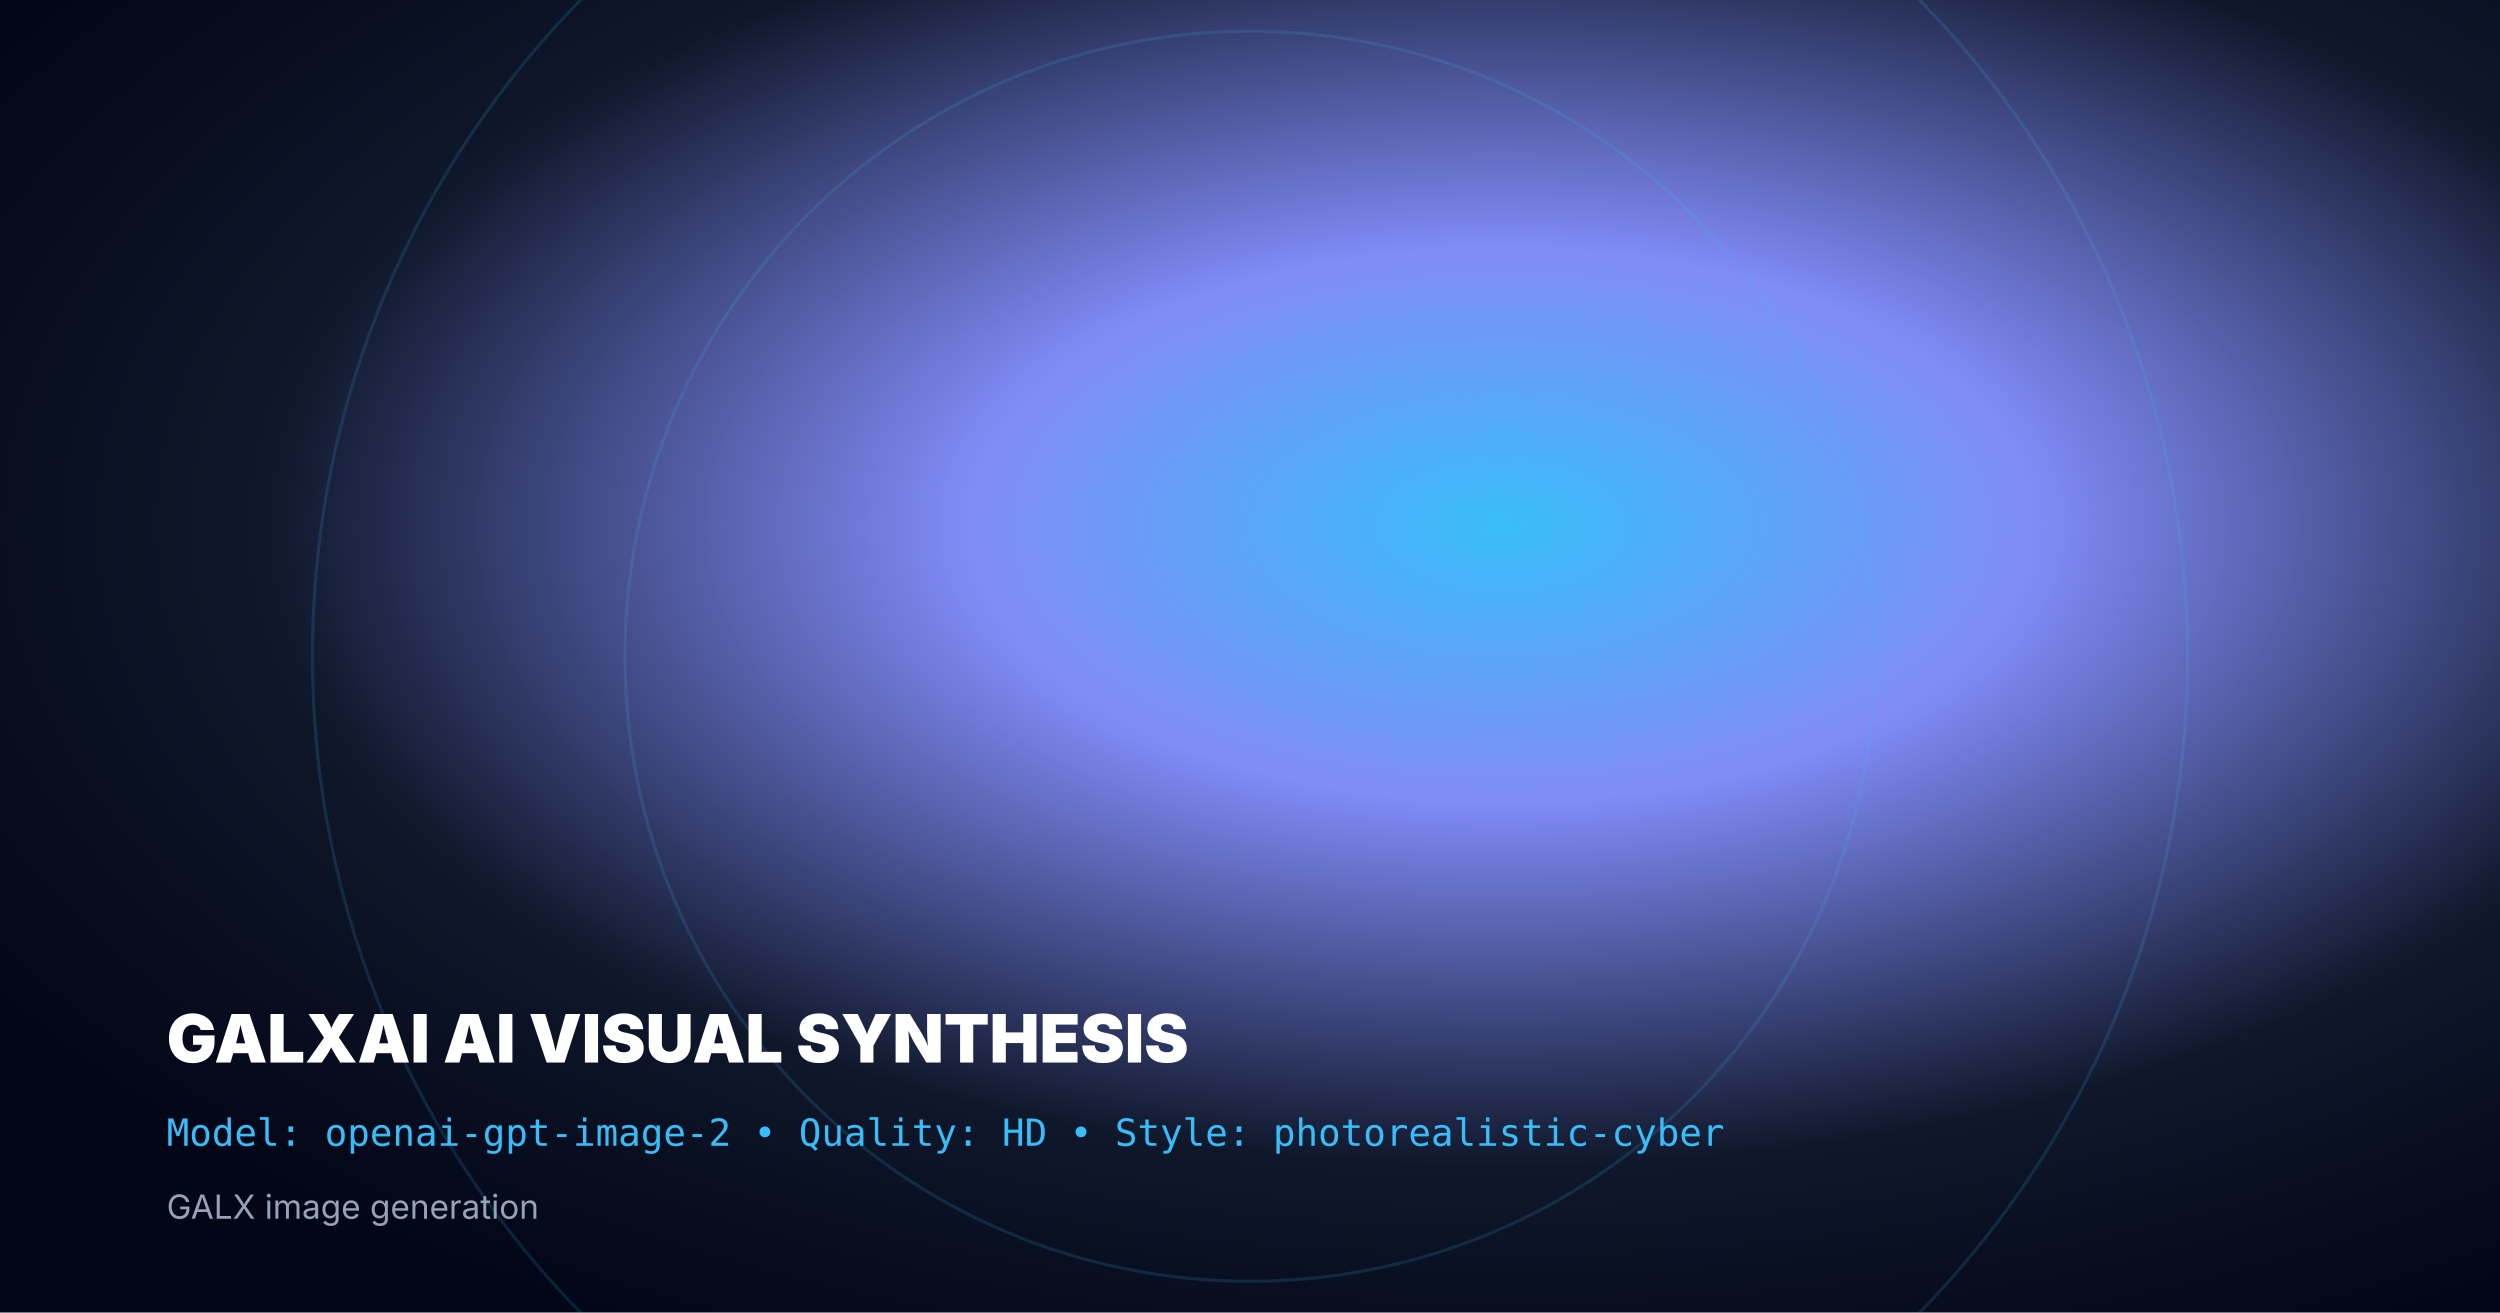
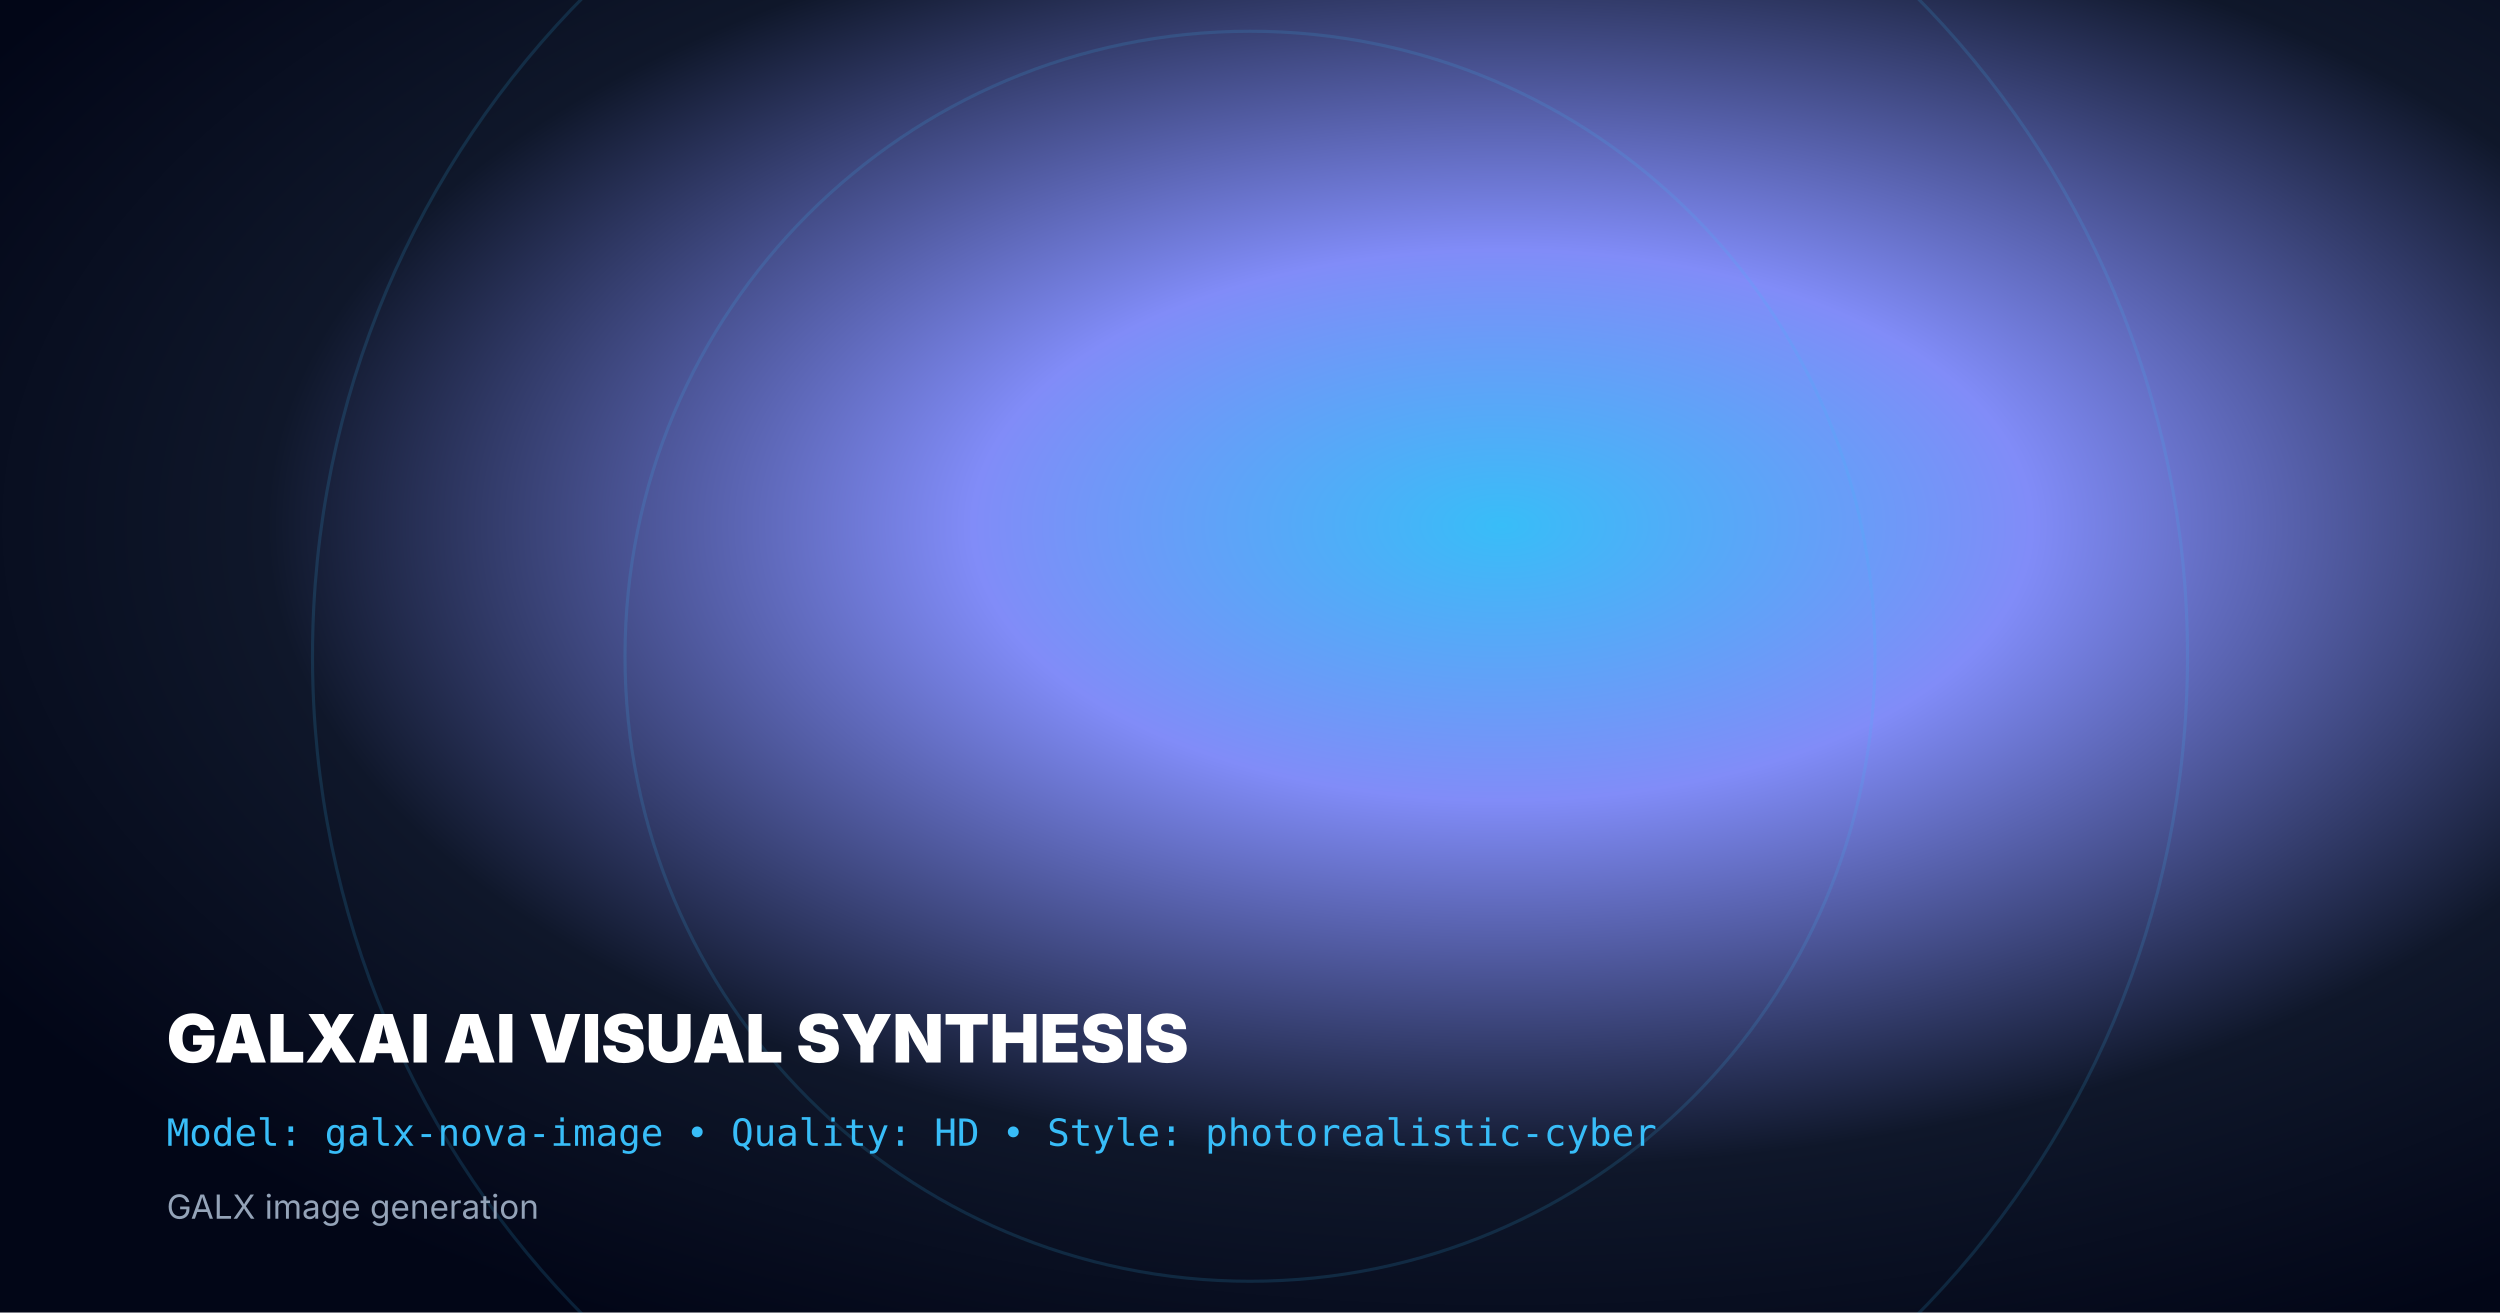
<svg xmlns="http://www.w3.org/2000/svg" viewBox="0 0 1200 630" width="1200" height="630">
  <defs>
    <radialGradient id="ai-glow-ai_img_1787787780210_90c2e261" cx="60%" cy="40%" r="70%">
      <stop offset="0%" stop-color="#38bdf8" />
      <stop offset="30%" stop-color="#818cf8" />
      <stop offset="70%" stop-color="#0f172a" />
      <stop offset="100%" stop-color="#020617" />
    </radialGradient>
    <filter id="ai-blur-ai_img_1787787780210_90c2e261">
      <feGaussianBlur stdDeviation="30" />
    </filter>
  </defs>
  <rect width="1200" height="630" fill="url(#ai-glow-ai_img_1787787780210_90c2e261)" />
  <g opacity="0.15" stroke="#38bdf8" stroke-width="1.5">
    <circle cx="600" cy="315" r="300" fill="none" />
    <circle cx="600" cy="315" r="450" fill="none" />
  </g>
  <text x="80" y="510" font-family="-apple-system,BlinkMacSystemFont,sans-serif" font-size="32" font-weight="900" fill="#ffffff">GALXAI AI VISUAL SYNTHESIS</text>
-   <text x="80" y="550" font-family="monospace" font-size="18" fill="#38bdf8">Model: openai-gpt-image-2 • Quality: HD • Style: photorealistic-cyber</text>
+   <text x="80" y="550" font-family="monospace" font-size="18" fill="#38bdf8">Model: galx-nova-image • Quality: HD • Style: photorealistic-cyber</text>
  <text x="80" y="585" font-family="-apple-system,BlinkMacSystemFont,sans-serif" font-size="16" fill="#94a3b8">GALX image generation</text>
</svg>
